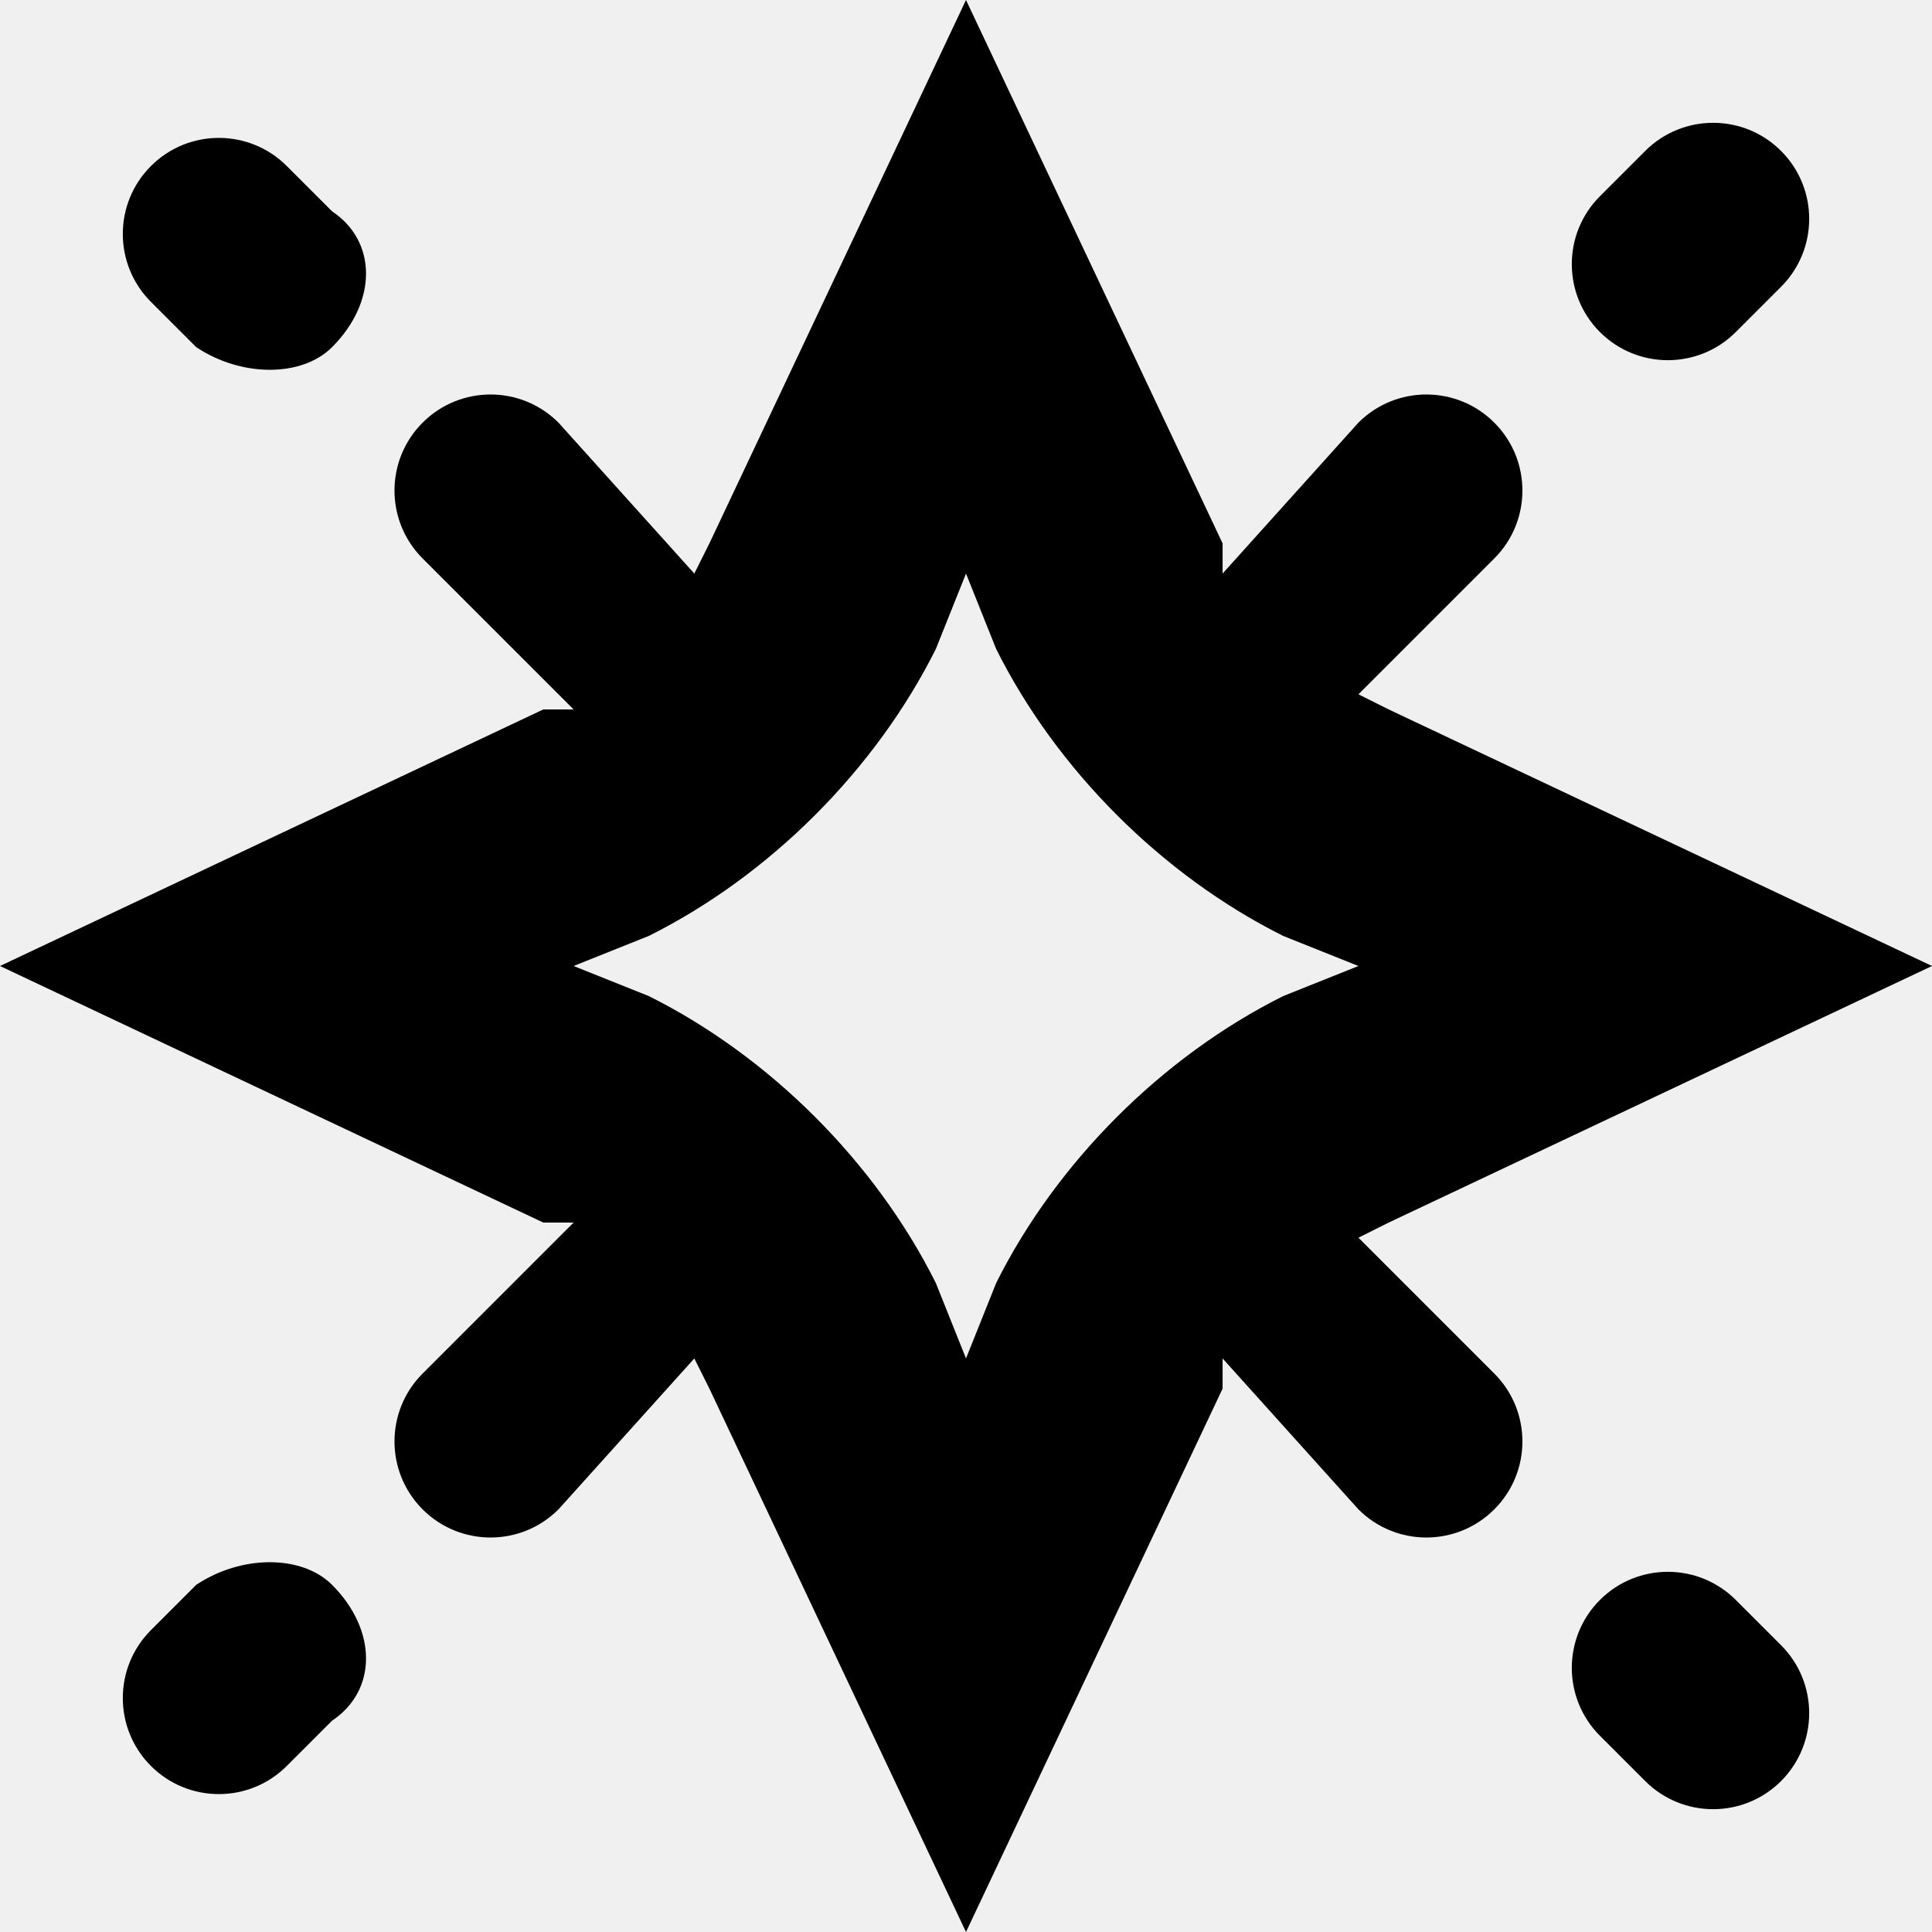
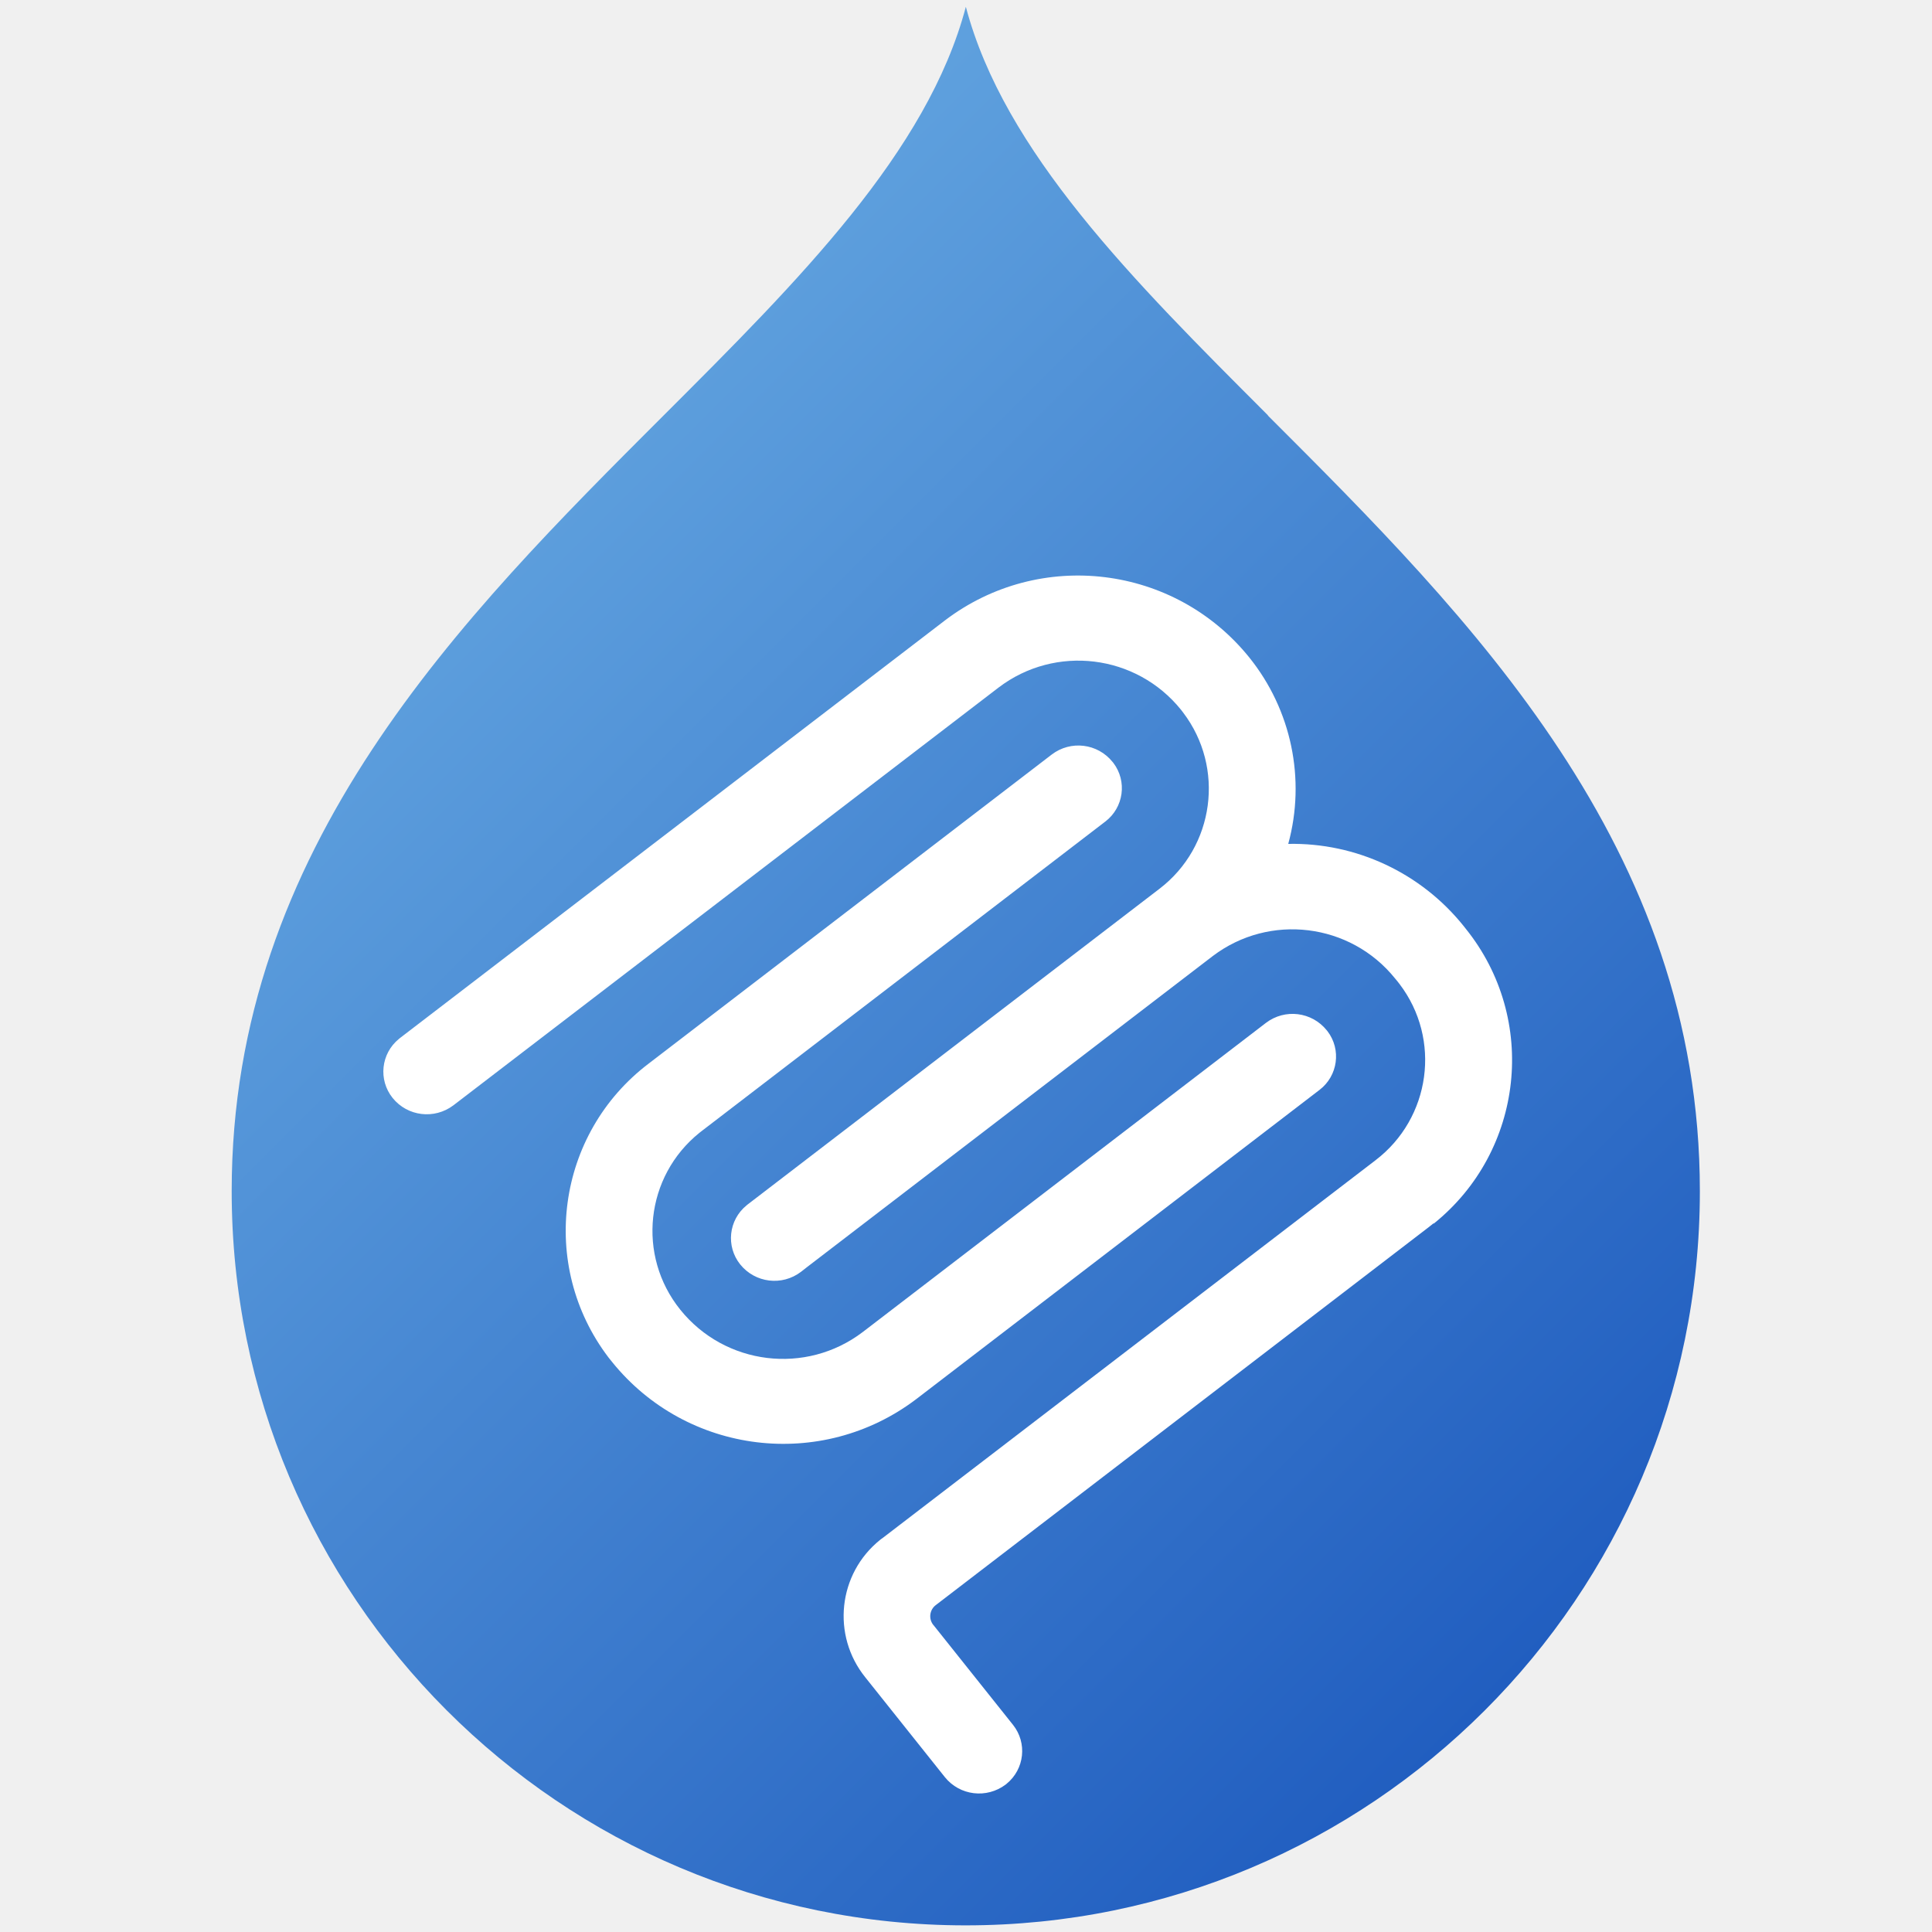
- <svg xmlns="http://www.w3.org/2000/svg" viewBox="0 0 128 128">
-   <path fill-rule="evenodd" d="M81 36 64 0 47 36l-1 2-9-10a6 6 0 0 0-9 9l10 10h-2L0 64l36 17h2L28 91a6 6 0 1 0 9 9l9-10 1 2 17 36 17-36v-2l9 10a6 6 0 1 0 9-9l-9-9 2-1 36-17-36-17-2-1 9-9a6 6 0 1 0-9-9l-9 10v-2Zm-17 2-2 5c-4 8-11 15-19 19l-5 2 5 2c8 4 15 11 19 19l2 5 2-5c4-8 11-15 19-19l5-2-5-2c-8-4-15-11-19-19l-2-5Z" clip-rule="evenodd" />
-   <path d="M118 19a6 6 0 0 0-9-9l-3 3a6 6 0 1 0 9 9l3-3Zm-96 4c-2 2-6 2-9 0l-3-3a6 6 0 1 1 9-9l3 3c3 2 3 6 0 9Zm0 82c-2-2-6-2-9 0l-3 3a6 6 0 1 0 9 9l3-3c3-2 3-6 0-9Zm96 4a6 6 0 0 1-9 9l-3-3a6 6 0 1 1 9-9l3 3Z" />
-   <style>path{fill:#000}@media (prefers-color-scheme:dark){path{fill:#fff}}</style>
+ <svg xmlns="http://www.w3.org/2000/svg" id="Layer_1" data-name="Layer 1" viewBox="0 0 128 128">
+   <defs>
+     <style>
+       .cls-1 {
+         fill: url(#linear-gradient);
+       }
+ 
+       .cls-2 {
+         fill: #fff;
+       }
+     </style>
+     <linearGradient id="linear-gradient" x1="27.18" y1="37.26" x2="100.81" y2="110.89" gradientUnits="userSpaceOnUse">
+       <stop offset="0" stop-color="#5fa1de" />
+       <stop offset="1" stop-color="#215ec0" />
+     </linearGradient>
+   </defs>
+   <path class="cls-2" d="M82.34,30.57h0c-8.19-8.19-16.01-16-18.34-24.8-2.33,8.81-10.15,16.61-18.34,24.8-12.29,12.28-26.22,26.2-26.22,47.08-.01,24.61,19.93,44.57,44.54,44.58,24.61.01,44.57-19.93,44.58-44.54v-.04c0-20.87-13.93-34.79-26.22-47.08Z" />
+   <path class="cls-1" d="M84.01,27.52h0c-8.94-8.94-17.48-17.46-20.02-27.07-2.54,9.61-11.07,18.13-20.02,27.07-13.41,13.4-28.62,28.6-28.62,51.38-.01,26.86,21.75,48.65,48.61,48.66,26.86.01,48.65-21.75,48.66-48.61v-.04c0-22.78-15.21-37.98-28.62-51.38ZM40.55,90.23c-.08-.1-.16-.2-.24-.3-4.64-6.11-3.45-14.82,2.66-19.46l26.71-20.48c1.26-.96,3.04-.74,4.03.49.02.02.03.04.05.06.93,1.22.69,2.96-.53,3.89l-26.71,20.48c-.06.05-.12.09-.18.14-3.59,2.89-4.16,8.13-1.27,11.72,2.97,3.69,8.33,4.34,12.09,1.48l26.71-20.48c1.26-.96,3.04-.74,4.03.49.02.02.03.04.05.06.93,1.22.69,2.96-.53,3.89l-26.71,20.48c-6.28,4.77-15.21,3.68-20.16-2.46ZM94.96,81.06c-.1.08-.2.16-.3.24l-32.66,25.04c-.41.31-.49.89-.18,1.3,0,0,.01.01.02.02l5.27,6.61c.96,1.2.77,2.94-.42,3.91-.02.02-.04.03-.06.05-1.26.95-3.04.74-4.03-.49l-5.27-6.61c-2.25-2.79-1.81-6.87.98-9.11.05-.04.1-.08.15-.11l32.67-25.04c3.66-2.79,4.38-8.02,1.59-11.68-.05-.06-.09-.12-.14-.18l-.15-.18c-2.96-3.68-8.32-4.34-12.08-1.49l-26.91,20.63h0s-.37.29-.37.29c-1.26.96-3.04.74-4.03-.49-.96-1.2-.77-2.94.42-3.91.02-.02.04-.03.06-.05l27.29-20.92c3.66-2.79,4.36-8.03,1.57-11.69-.04-.06-.09-.11-.13-.17-2.97-3.69-8.33-4.34-12.09-1.48l-36.12,27.68c-1.26.95-3.04.74-4.03-.49-.96-1.2-.77-2.94.42-3.91.02-.02.04-.03.06-.05l36.12-27.68c6.28-4.77,15.21-3.68,20.16,2.46,2.79,3.47,3.75,8.06,2.58,12.35,4.5-.09,8.79,1.92,11.61,5.43l.15.19c4.81,5.98,3.86,14.72-2.11,19.53Z" />
</svg>
